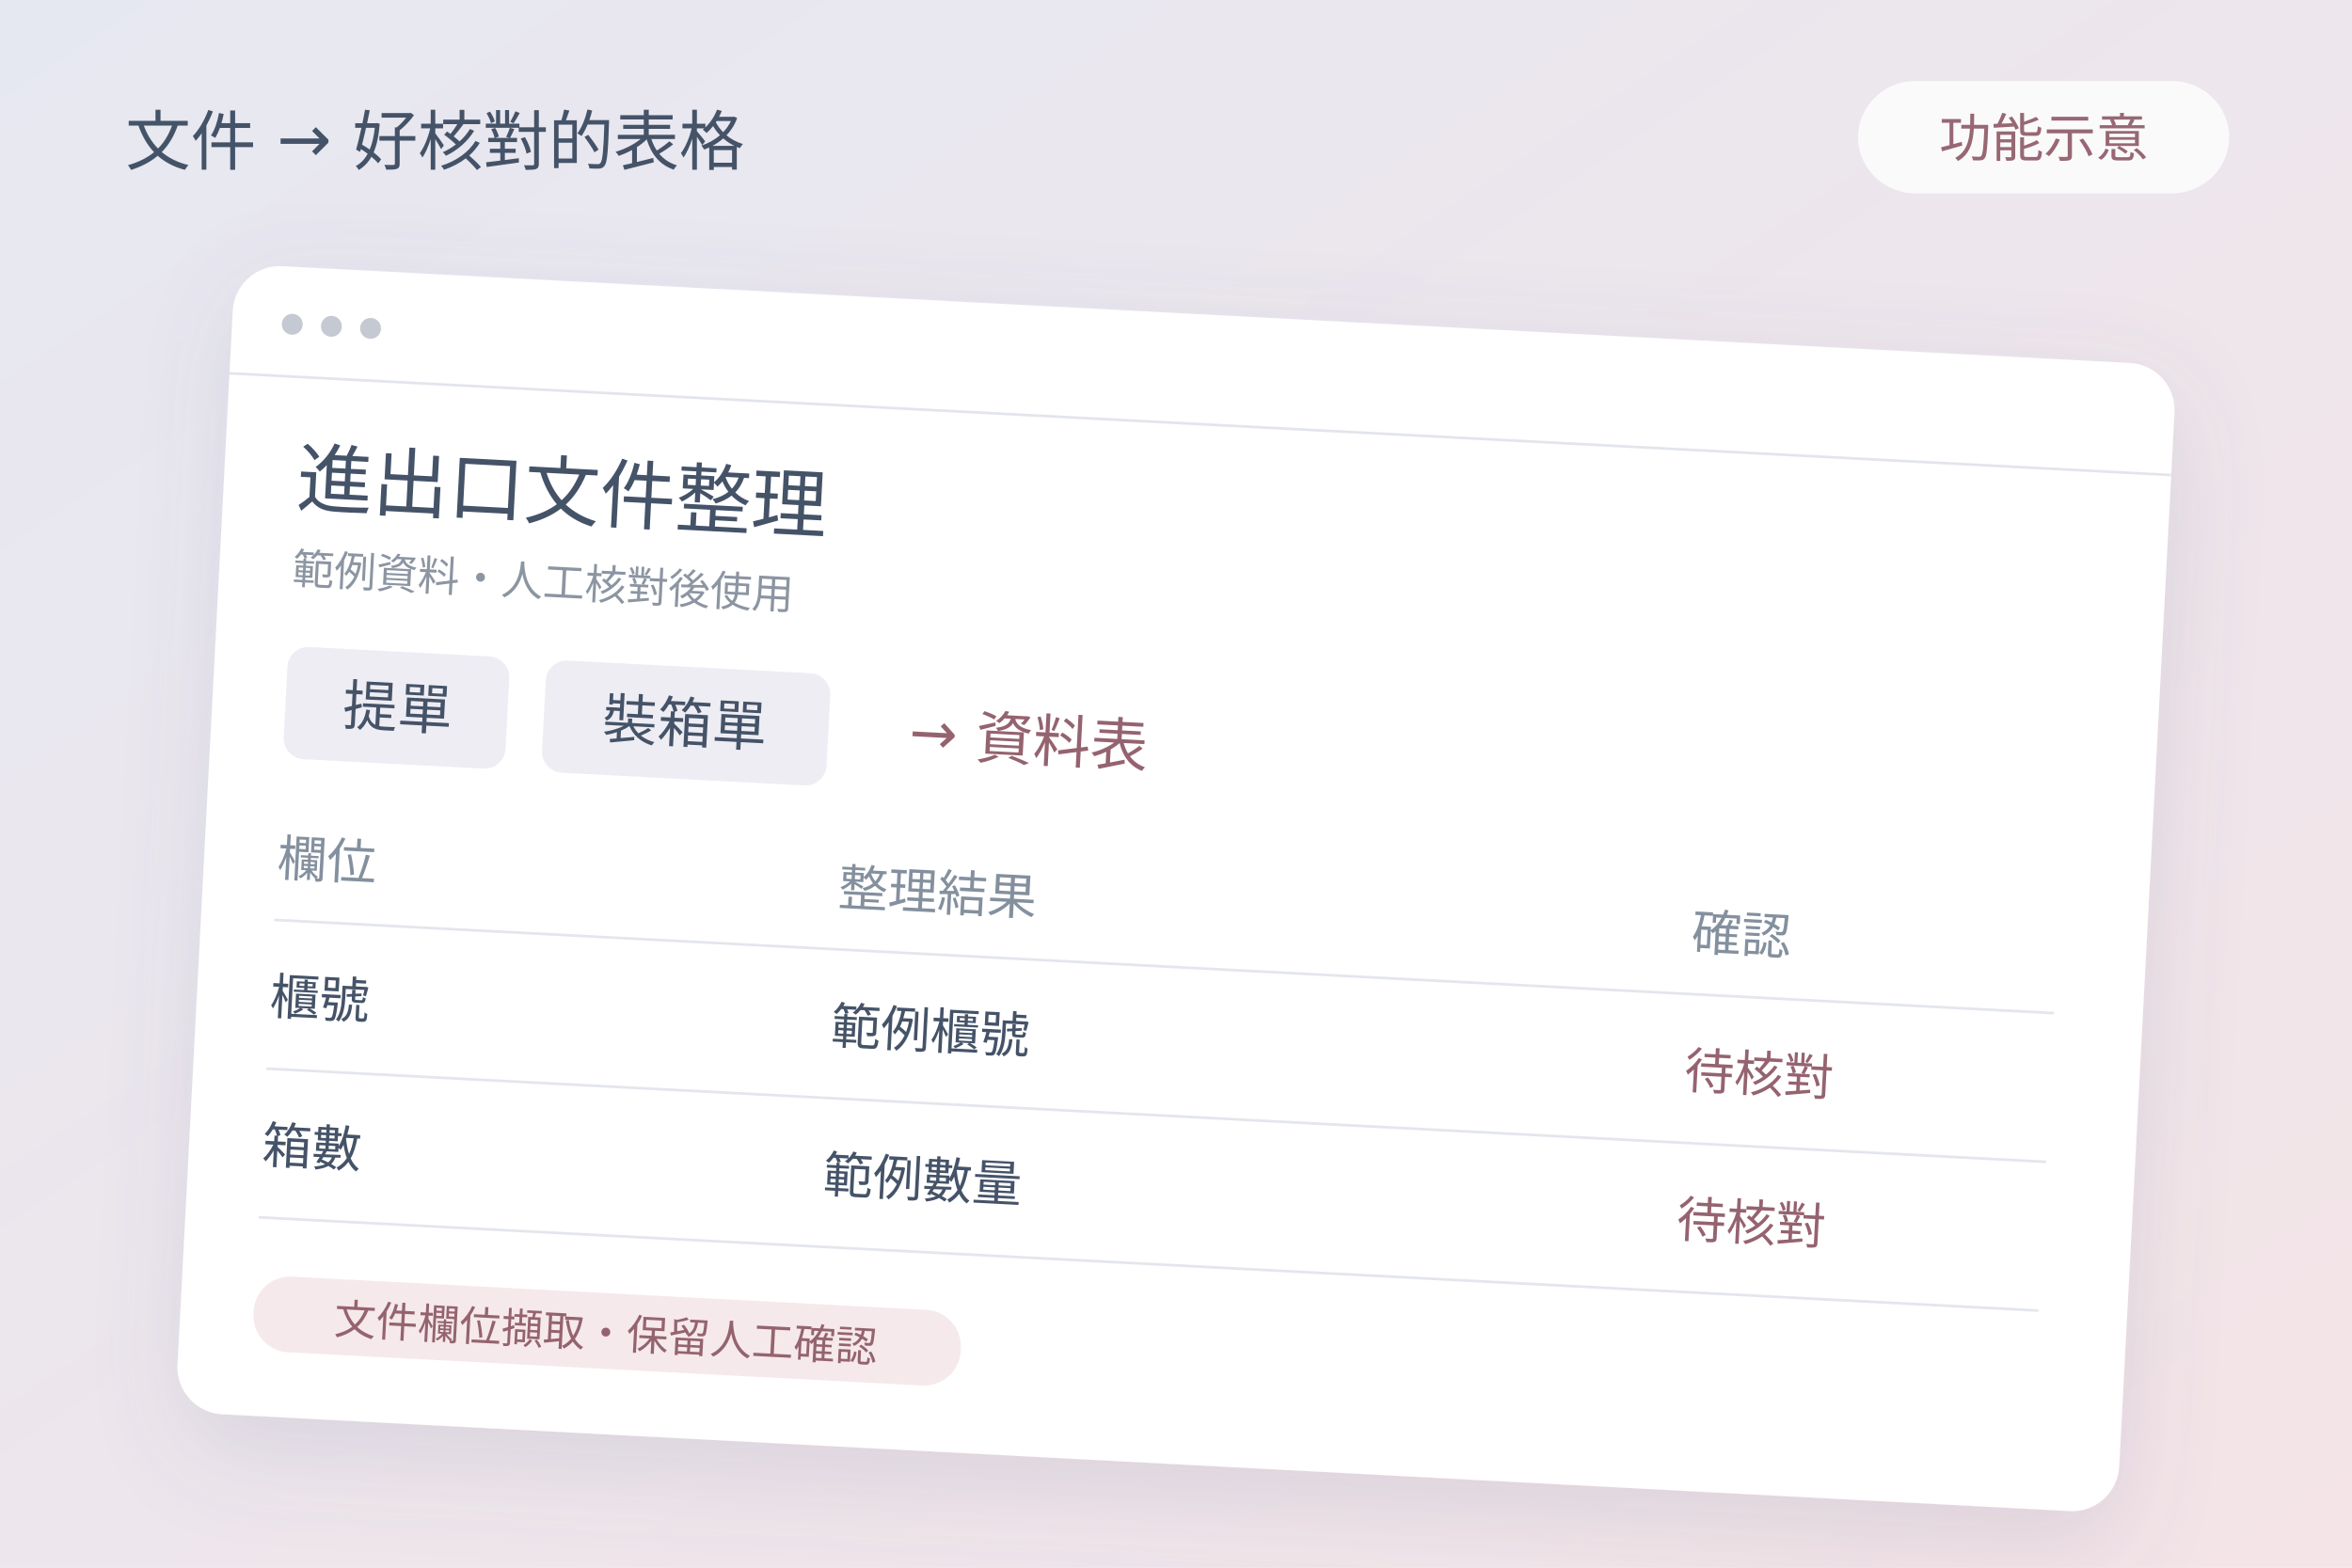
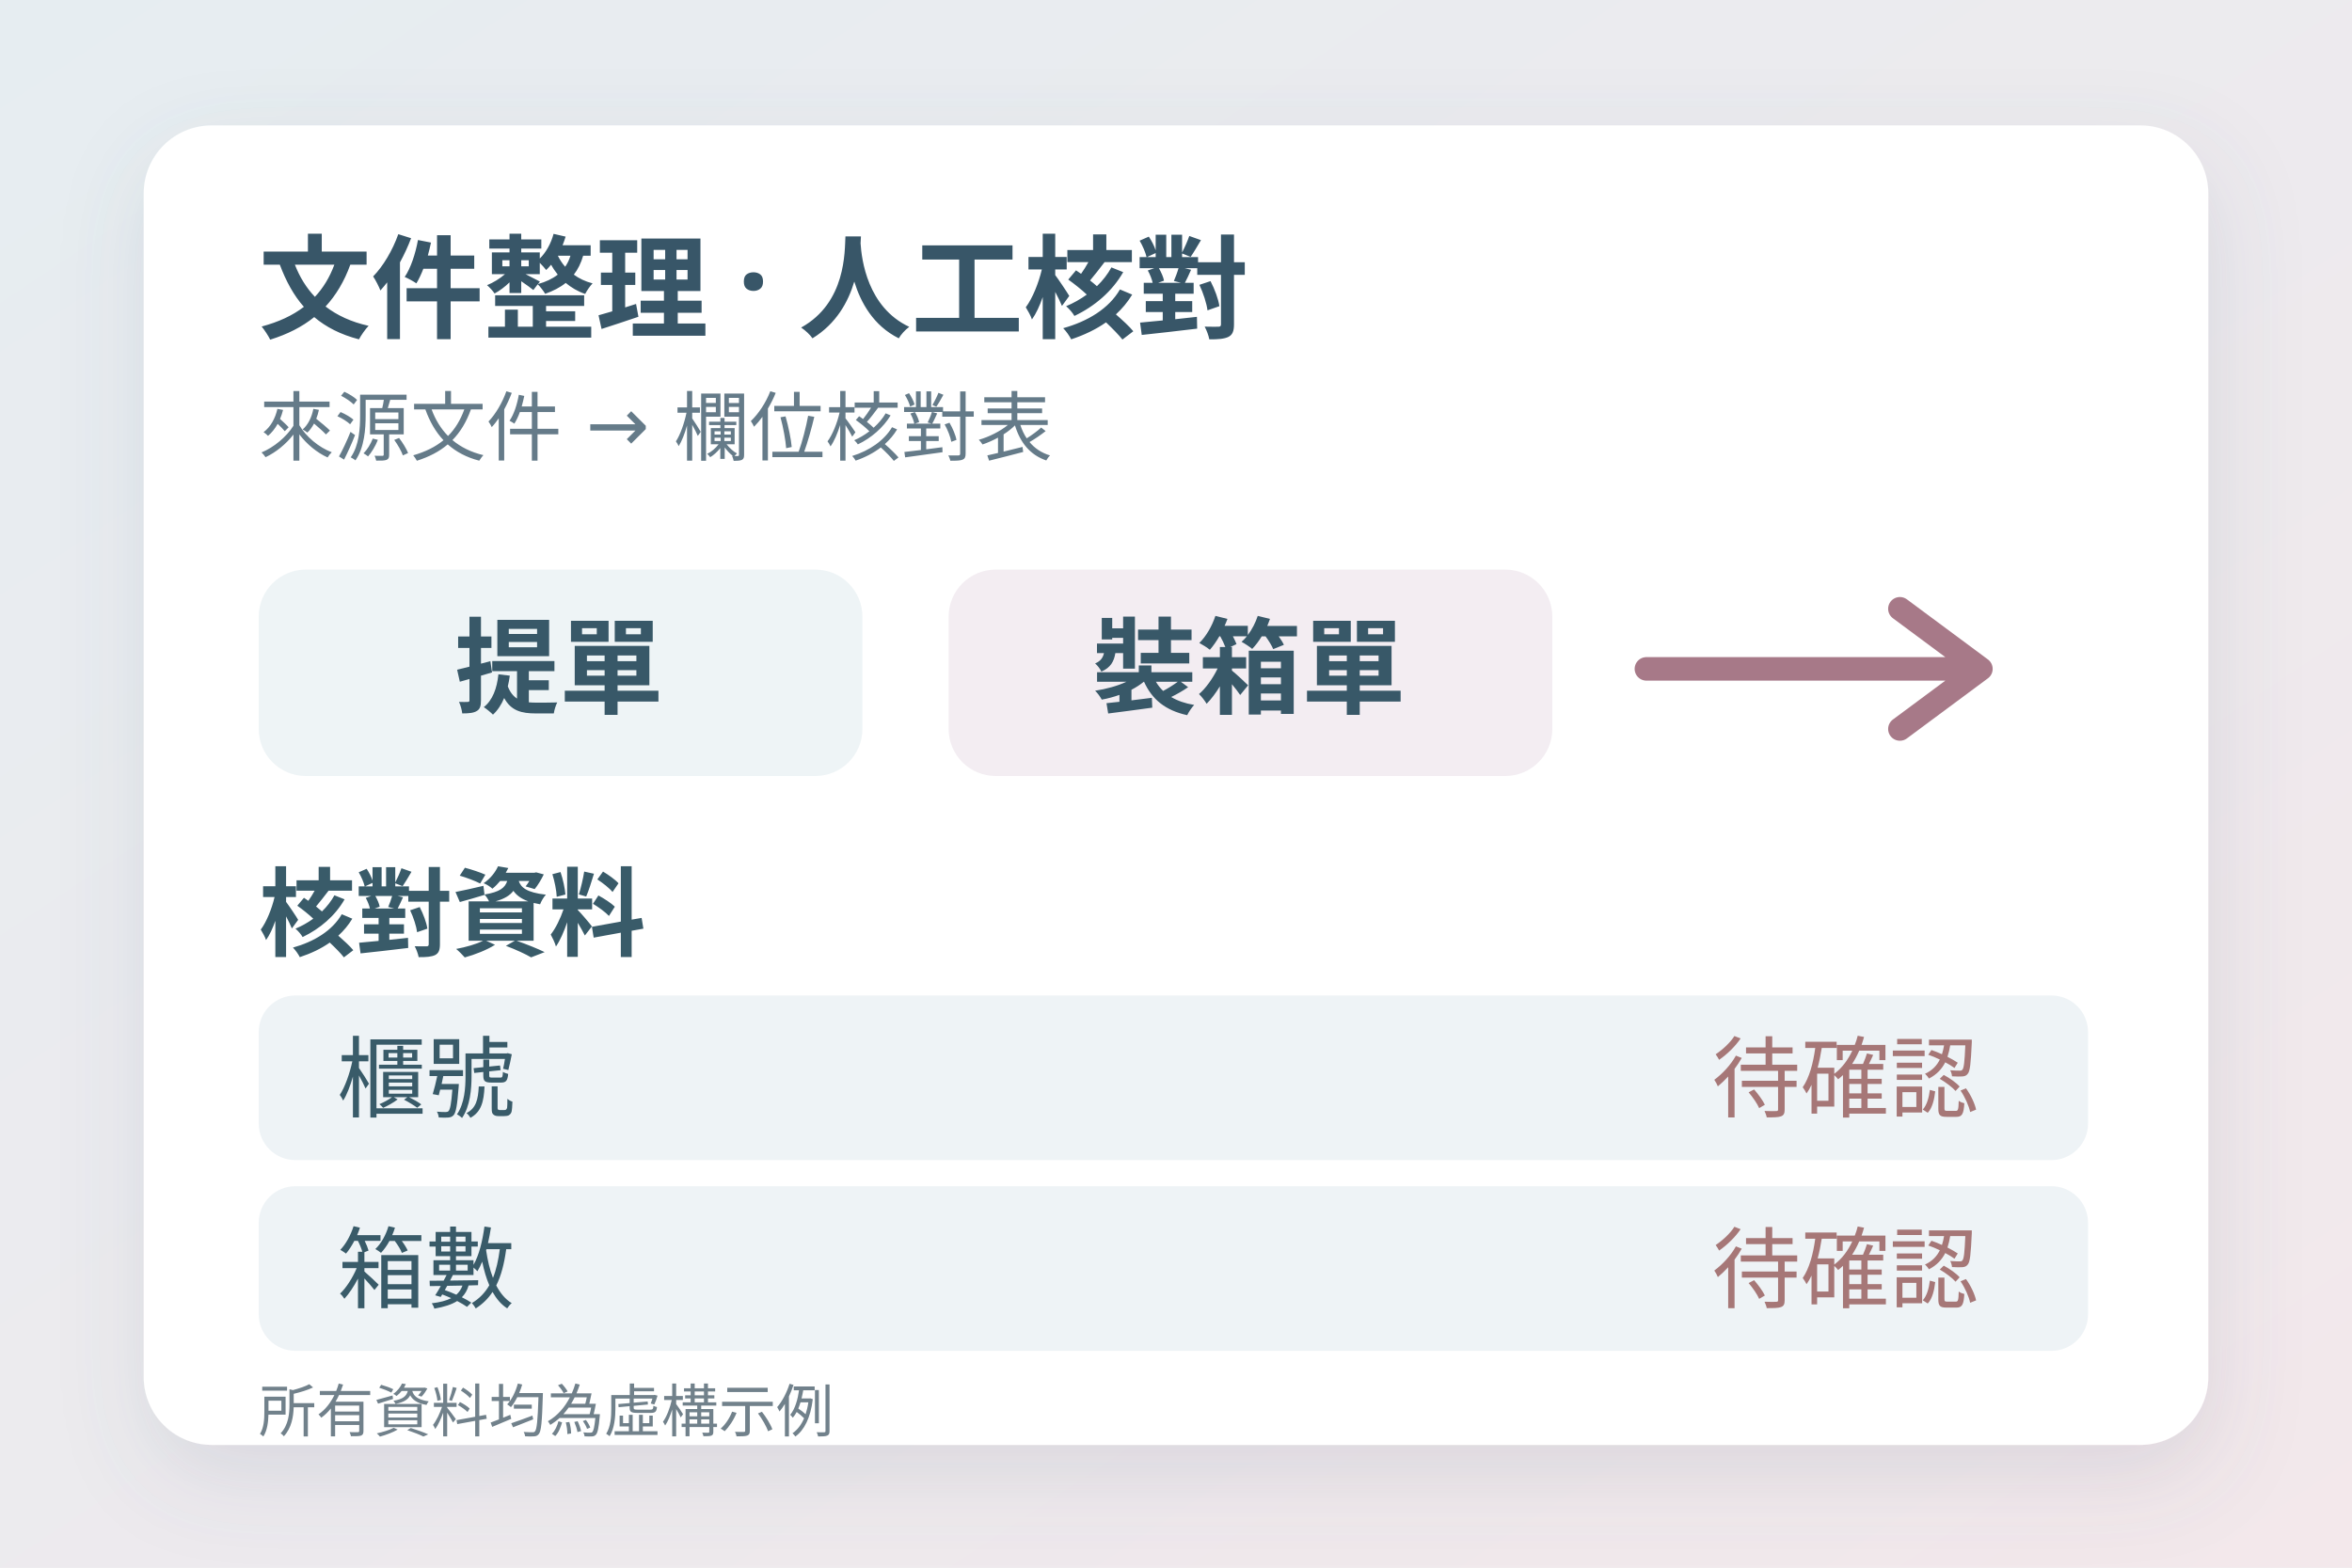
<svg xmlns="http://www.w3.org/2000/svg" width="900" height="600" viewBox="0 0 900 600" role="img" aria-labelledby="title desc">
  <defs>
    <linearGradient id="bg" x2="1" y2="1">
-       <stop stop-color="#e6e8f1" />
-       <stop offset="1" stop-color="#f4e4e7" />
+       <stop stop-color="#e6edf1" />
+       <stop offset="1" stop-color="#f3e8eb" />
    </linearGradient>
-     <filter id="shadow" x="-30%" y="-30%" width="160%" height="180%">
-       <feDropShadow dy="12" stdDeviation="18" flood-color="#667089" flood-opacity=".16" />
+     <filter id="shadow" x="-30%" y="-30%" width="160%" height="170%">
+       <feDropShadow dy="12" stdDeviation="17" flood-color="#607788" flood-opacity=".15" />
    </filter>
  </defs>
  <rect width="900" height="600" fill="url(#bg)" />
-   <g font-family="Microsoft JhengHei,Noto Sans TC,sans-serif" fill="#455368">
-     <text x="48" y="63" font-size="25">文件 → 好核對的表格</text>
-     <rect x="711" y="31" width="142" height="43" rx="22" fill="#fff" fill-opacity=".8" />
-     <text x="782" y="60" font-size="20" text-anchor="middle" fill="#976874">功能示意</text>
+   <rect x="55" y="48" width="790" height="505" rx="26" fill="#fff" filter="url(#shadow)" />
+   <g font-family="'Noto Sans TC','Microsoft JhengHei',sans-serif" fill="#385668">
+     <text x="99" y="126" font-size="43" font-weight="700">文件整理 · 人工核對</text>
+     <text x="99" y="174" font-size="29" fill="#657b89">來源文件 → 欄位核對表</text>
  </g>
-   <g transform="translate(78 120) rotate(3 370 220)" filter="url(#shadow)">
-     <rect width="744" height="440" rx="18" fill="#fff" />
-     <path d="M0 42H744" stroke="#e2e5eb" />
-     <g fill="#c5c9d1">
-       <circle cx="23" cy="22" r="4" />
-       <circle cx="38" cy="22" r="4" />
-       <circle cx="53" cy="22" r="4" />
-     </g>
-     <g font-family="Microsoft JhengHei,Noto Sans TC,sans-serif" fill="#455368">
-       <text x="28" y="91" font-size="29">進出口文件整理</text>
-       <text x="28" y="121" font-size="16" fill="#8c95a2">範例資料・人工核對後使用</text>
-       <rect x="28" y="145" width="85" height="43" rx="8" fill="#eeedf4" />
-       <text x="71" y="174" text-anchor="middle" font-size="21">提單</text>
-       <rect x="127" y="145" width="109" height="43" rx="8" fill="#eeedf4" />
-       <text x="181" y="174" text-anchor="middle" font-size="21">裝箱單</text>
-       <text x="267" y="173" font-size="22" fill="#95636f">→ 資料表</text>
-       <g font-size="19">
-         <g fill="#84909e">
-           <text x="28" y="233">欄位</text>
-           <text x="243" y="233">整理結果</text>
-           <text x="570" y="233">確認</text>
-         </g>
-         <text x="28" y="286">櫃號</text>
-         <text x="243" y="286">範例櫃號</text>
-         <text x="570" y="286" fill="#95636f">待核對</text>
-         <text x="28" y="343">箱數</text>
-         <text x="243" y="343">範例數量</text>
-         <text x="570" y="343" fill="#95636f">待核對</text>
-       </g>
-     </g>
-     <g stroke="#e3e6ec">
-       <path d="M28 250H710" />
-       <path d="M28 307H710" />
-       <path d="M28 364H710" />
-     </g>
-     <rect x="28" y="386" width="271" height="29" rx="14" fill="#f5e9eb" />
-     <text x="163" y="407" text-anchor="middle" font-size="16" font-family="Microsoft JhengHei,Noto Sans TC,sans-serif" fill="#95636f">文件欄位擷取・保留人工確認</text>
+   <rect x="99" y="218" width="231" height="79" rx="18" fill="#eef4f6" />
+   <rect x="363" y="218" width="231" height="79" rx="18" fill="#f3edf2" />
+   <g font-family="'Noto Sans TC','Microsoft JhengHei',sans-serif" fill="#385868" font-size="40" font-weight="600" text-anchor="middle">
+     <text x="214" y="270">提單</text>
+     <text x="478" y="270">裝箱單</text>
  </g>
+   <path d="M630 256h128m-31 -23 31 23 -31 23" stroke="#a77988" stroke-width="9" fill="none" stroke-linecap="round" stroke-linejoin="round" />
+   <g font-family="'Noto Sans TC','Microsoft JhengHei',sans-serif" fill="#395b69">
+     <text x="99" y="363" font-size="37" font-weight="700">核對資料</text>
+     <rect x="99" y="381" width="700" height="63" rx="14" fill="#eef3f6" />
+     <rect x="99" y="454" width="700" height="63" rx="14" fill="#eef3f6" />
+     <text x="129" y="425" font-size="34">櫃號</text>
+     <text x="757" y="425" font-size="34" text-anchor="end" fill="#a67777">待確認</text>
+     <text x="129" y="498" font-size="34">箱數</text>
+     <text x="757" y="498" font-size="34" text-anchor="end" fill="#a67777">待確認</text>
+   </g>
+   <text x="99" y="548" fill="#71818b" font-family="'Noto Sans TC','Microsoft JhengHei',sans-serif" font-size="22">所有資料均為虛構示例</text>
</svg>
